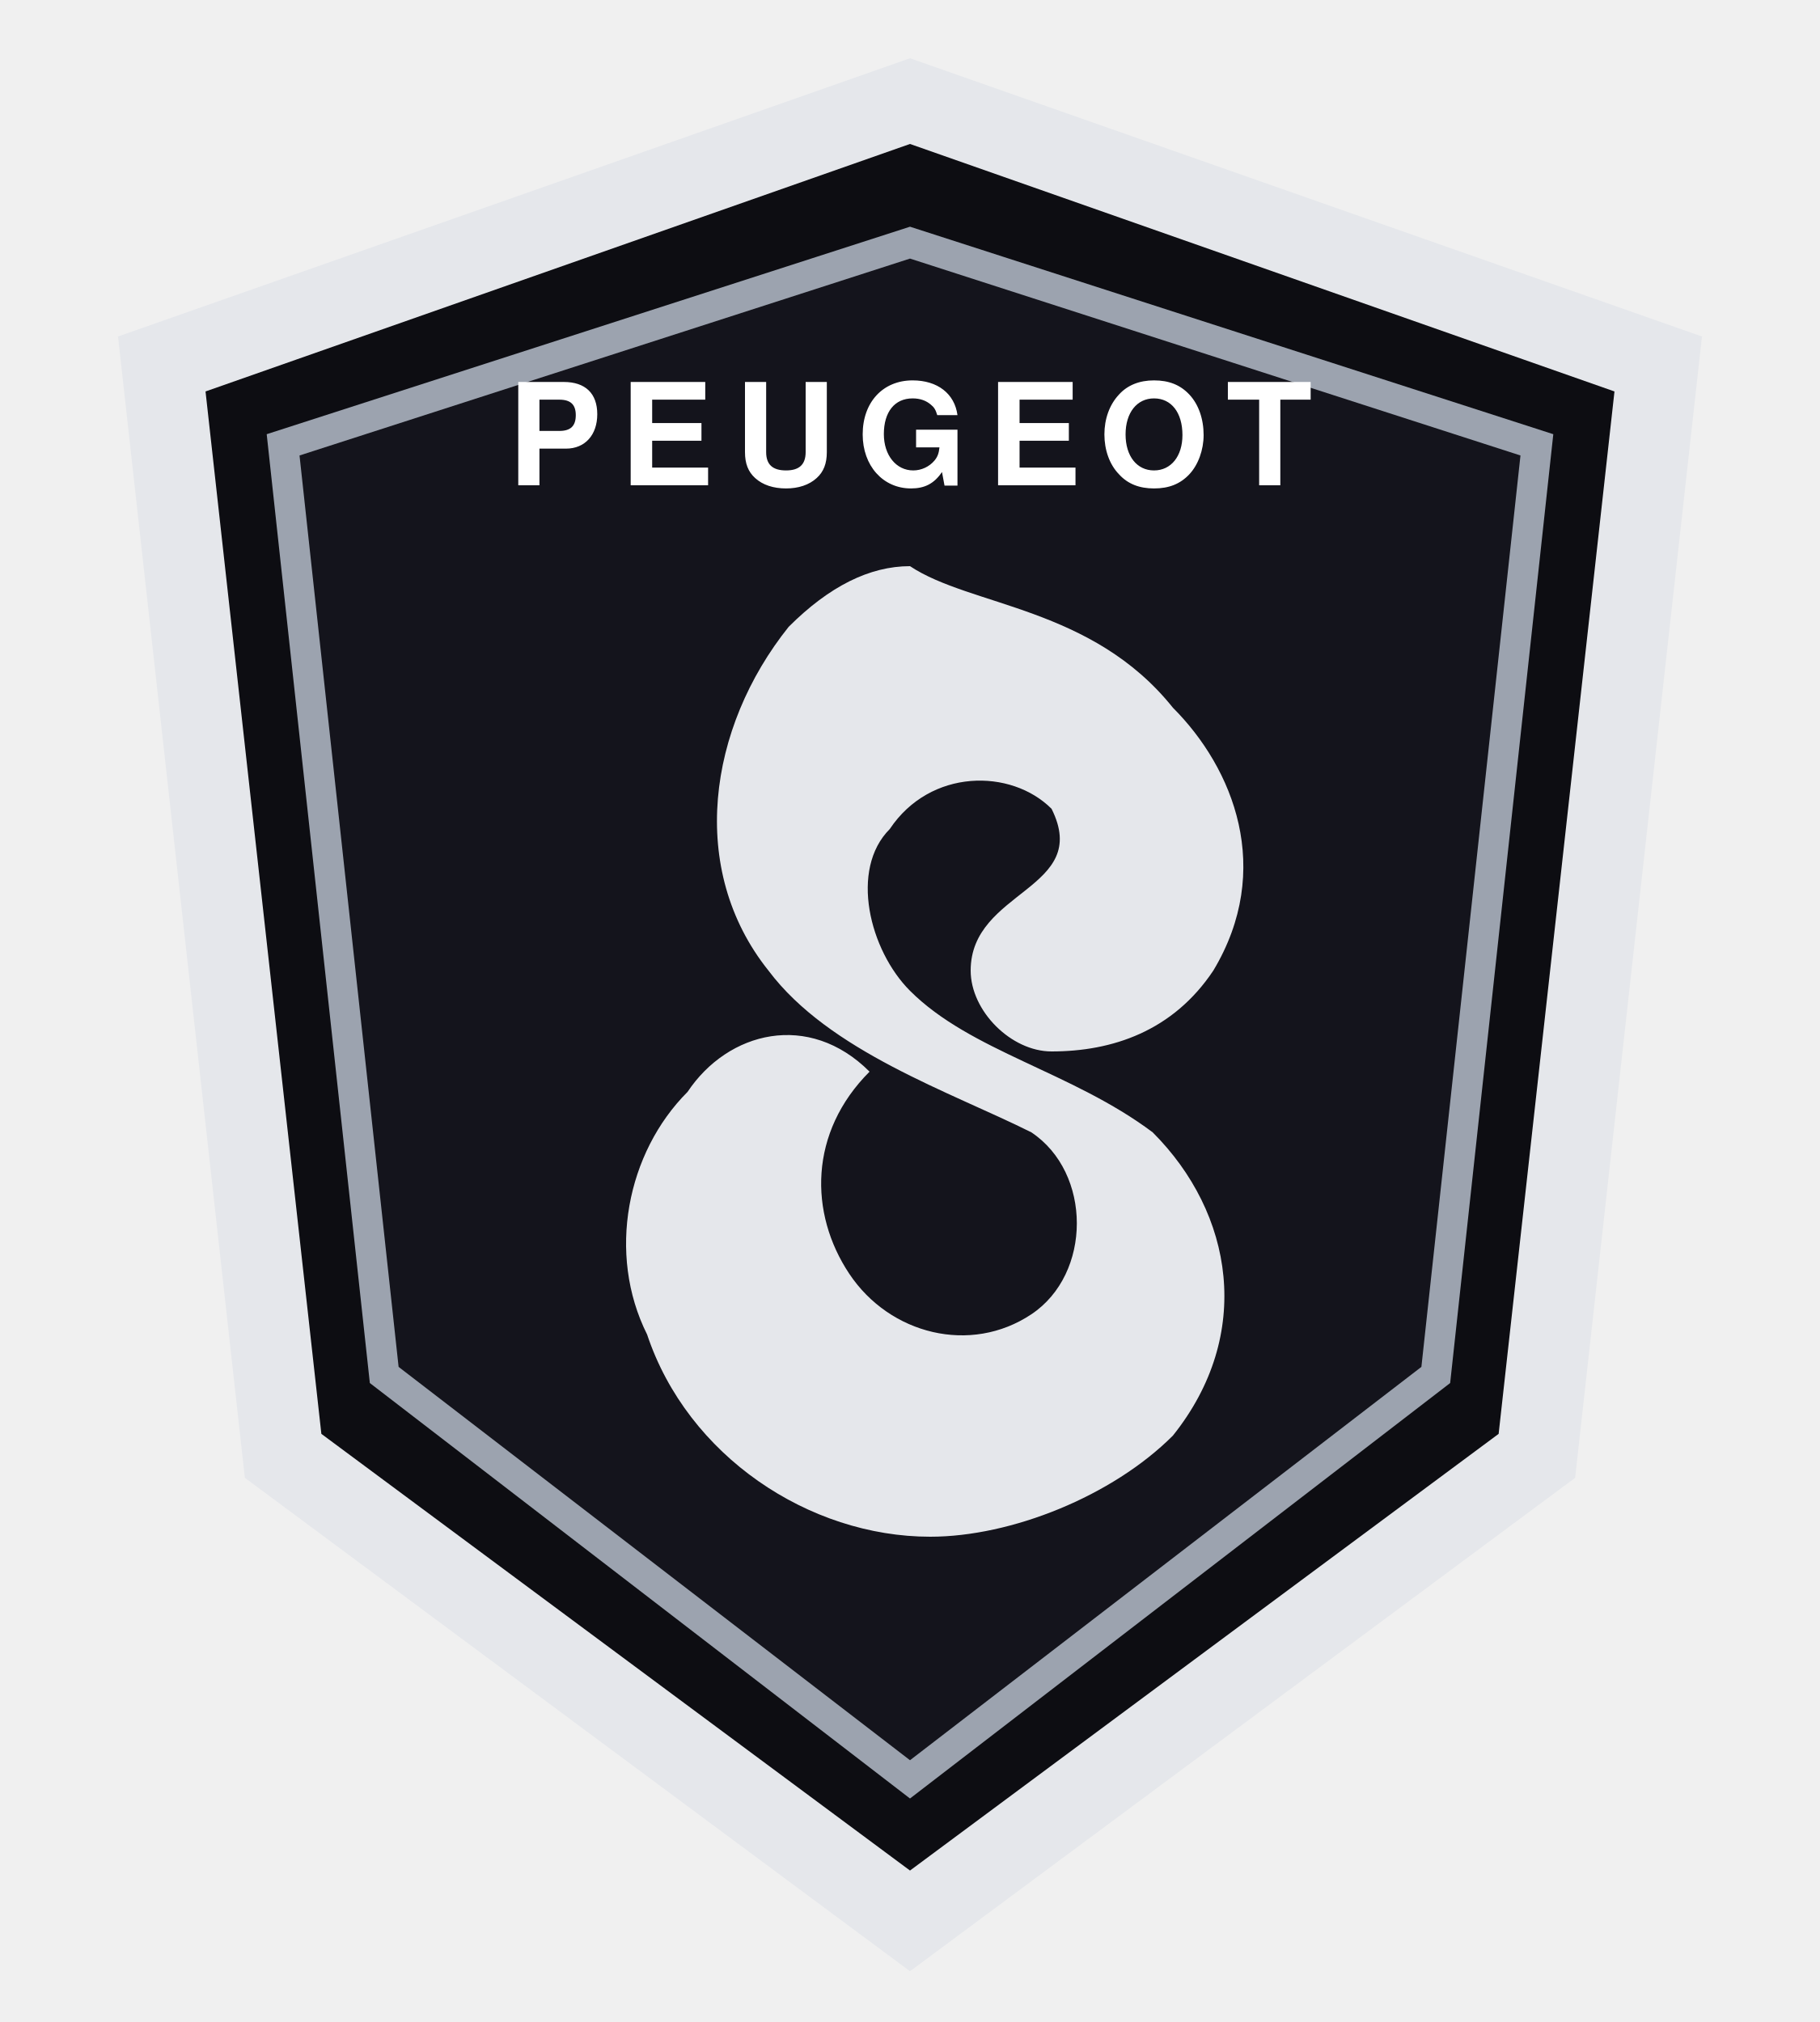
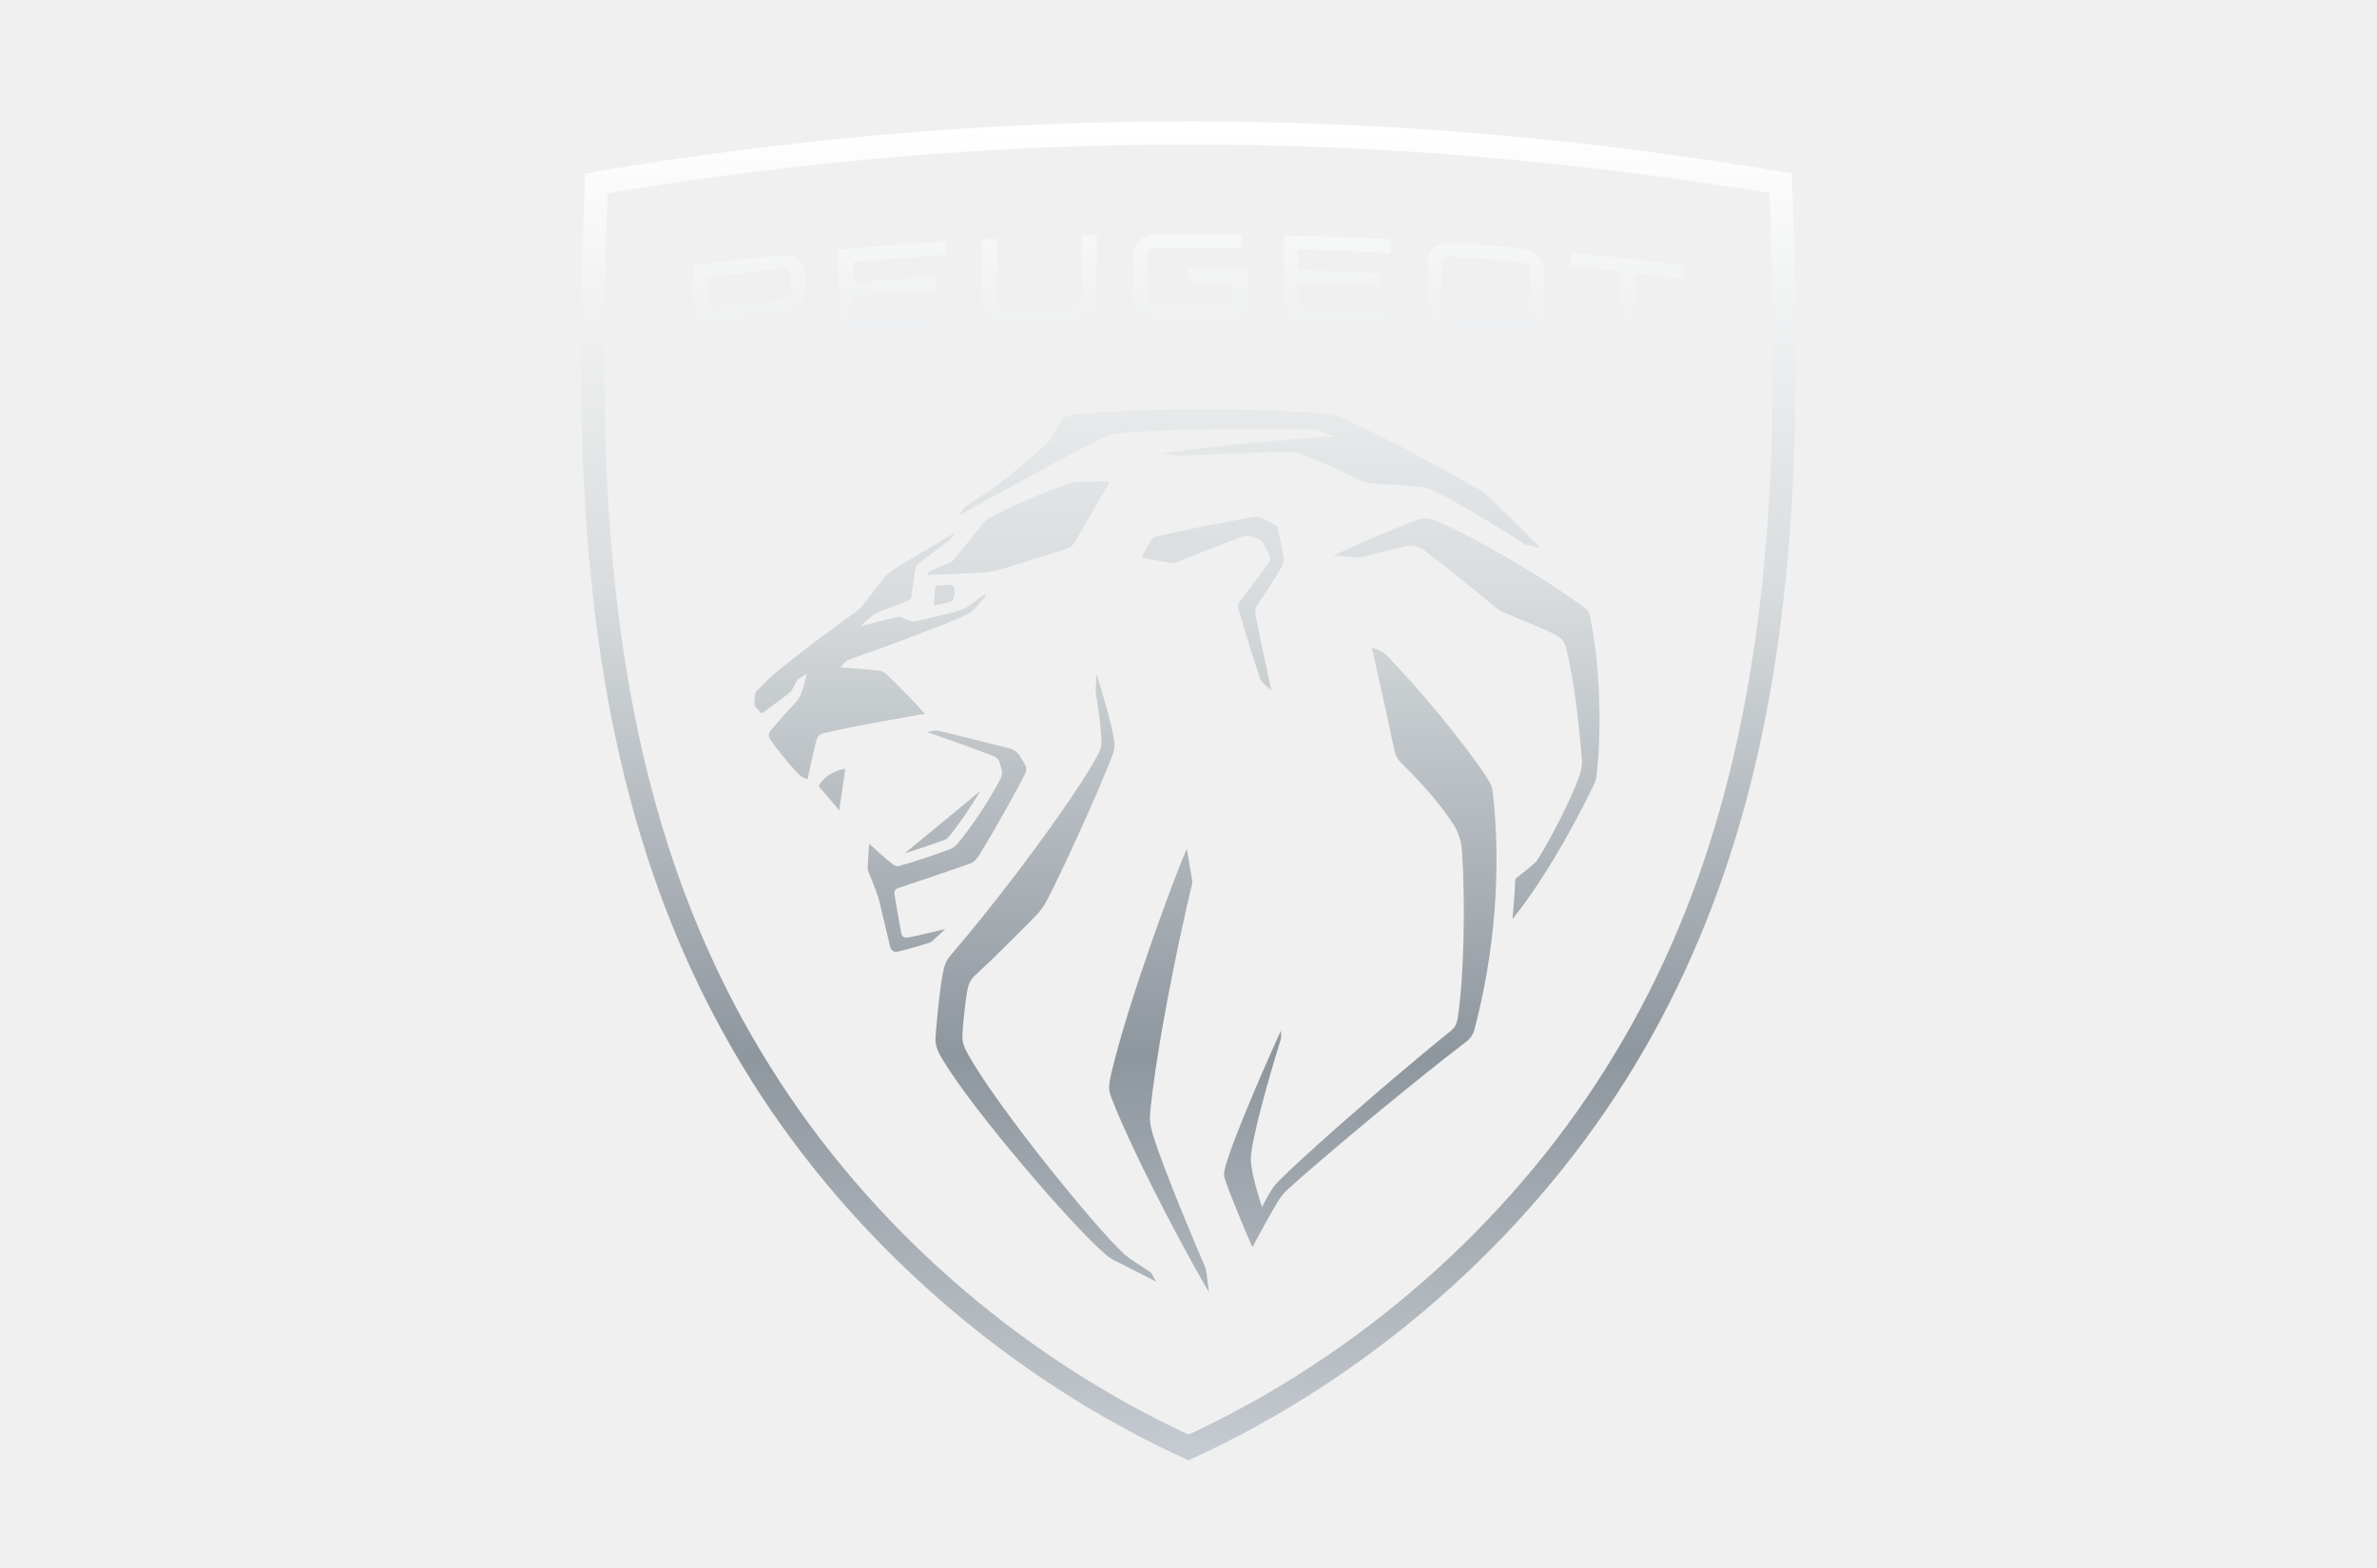
- <svg xmlns="http://www.w3.org/2000/svg" viewBox="0 0 90 100" width="90" height="100">
-   <path d="M45 5 L82 18 L76 72 L45 95 L14 72 L8 18 Z" fill="#0d0d12" stroke="#e5e7eb" stroke-width="4" />
-   <path d="M45 12 L76 22 L71 68 L45 88 L19 68 L14 22 Z" fill="#14141c" stroke="#9ca3af" stroke-width="1.5" />
-   <path d="M45 28 C48 30 54 30 58 35 C61 38 63 43 60 48 C58 51 55 52 52 52 C50 52 48 50 48 48 C48 44 54 44 52 40 C50 38 46 38 44 41 C42 43 43 47 45 49 C48 52 53 53 57 56 C61 60 62 66 58 71 C55 74 50 76 46 76 C40 76 34 72 32 66 C30 62 31 57 34 54 C36 51 40 50 43 53 C40 56 40 60 42 63 C44 66 48 67 51 65 C54 63 54 58 51 56 C47 54 41 52 38 48 C34 43 35 36 39 31 C41 29 43 28 45 28 Z" fill="#e5e7eb" />
-   <text x="45" y="24" font-family="'Helvetica', Arial, sans-serif" font-weight="900" font-size="7" fill="#ffffff" text-anchor="middle" letter-spacing="1">PEUGEOT</text>
+ <svg xmlns="http://www.w3.org/2000/svg" xml:space="preserve" viewBox="0 0 172.23 113.58">
+   <defs>
+     <linearGradient id="peugeotChrome" x1="0%" y1="0%" x2="0%" y2="100%">
+       <stop offset="0%" stop-color="#ffffff" />
+       <stop offset="35%" stop-color="#d8dcde" />
+       <stop offset="70%" stop-color="#8e969e" />
+       <stop offset="100%" stop-color="#c5cbd0" />
+     </linearGradient>
+   </defs>
+   <path d="M86.11 8.79c14.14 0 28.82 1.21 43.72 3.78.22 5.97.47 15.2.05 23.04-.95 17.47-4.79 31.02-12.1 42.67-7.29 11.61-18.57 21.59-31.67 27.52-13.1-5.93-24.38-15.91-31.67-27.52-7.31-11.64-11.15-25.2-12.1-42.67-.43-7.83-.17-17.07.05-23.04C57.29 10 71.97 8.79 86.11 8.79m0 1.68c-13.94 0-28.1 1.19-42.09 3.53-.31 8.86-.31 15.91 0 21.52.93 17.17 4.7 30.47 11.85 41.86s17.87 20.8 30.25 26.56c12.38-5.76 23.1-15.17 30.25-26.56s10.91-24.69 11.85-41.86c.31-5.61.31-12.66 0-21.52-14.01-2.34-28.17-3.53-42.11-3.53m-.12 51.01s.28 1.63.36 2.11c.05.27.06.34-.01.6-.22.85-1.24 5.32-2.05 9.89l-.13.72c-.33 1.93-.62 3.84-.79 5.47-.09.93-.06 1.15.18 1.98.7 2.33 3.27 8.42 3.76 9.53.05.12.09.25.1.38l.19 1.44c-.82-1.25-5.3-9.48-7.06-14.04-.21-.54-.25-.8-.02-1.79 1.23-5.23 4.54-14.14 5.47-16.29m-6.53-12.66s.34 1.12.68 2.33l.12.43c.21.79.4 1.57.46 2.06.06.47.05.6-.11 1.06-.41 1.09-1.16 2.84-1.96 4.63l-.35.77c-.98 2.17-1.98 4.27-2.47 5.18-.24.45-.46.74-.91 1.2-1.02 1.04-2.99 3.02-4.2 4.12-.44.4-.56.74-.65 1.26-.14.83-.29 2.26-.33 2.99-.03.65.07.95.43 1.59 2.14 3.82 9.28 12.61 11.32 14.45.15.13.26.22.57.43.3.2 1.27.83 1.27.83.04.03.07.06.1.1l.35.62s-.03-.02-.09-.05l-.15-.08c-.12-.06-.28-.14-.47-.24l-.45-.23c-.7-.35-1.52-.77-1.96-1-.18-.1-.35-.21-.5-.34-2.38-1.98-9.69-10.53-11.83-14.11-.54-.89-.59-1.18-.52-2.02.13-1.57.34-3.55.53-4.41.11-.52.23-.83.63-1.29 1.34-1.55 2.98-3.59 4.58-5.69l.56-.74c2.42-3.22 4.65-6.44 5.48-8.08.19-.37.21-.5.21-.86.01-1.02-.32-3.01-.4-3.52-.01-.08-.02-.16-.01-.24zm19.93-1.92.62.27c.18.08.35.19.49.34 3.79 3.95 6.81 8.05 7.42 9.14.12.21.2.42.23.65.68 5.77.1 11.88-1.29 17.19-.13.48-.27.72-.73 1.07-1.48 1.12-3.7 2.9-5.9 4.71l-.69.57c-2.65 2.2-5.17 4.35-6.24 5.34q-.405.375-.69.84c-.5.82-1.27 2.22-1.64 2.92l-.1.2c-.08.14-.12.22-.12.22-.5-1.09-1.59-3.75-1.96-4.82-.12-.35-.14-.53-.01-1 .61-2.23 3.48-8.7 4.04-9.88v.48c0 .07-.01.14-.03.2-.25.77-1.8 5.87-2.11 8.08-.07.49-.06.63 0 1.11.14 1.03.76 2.93.76 2.93s.37-.76.71-1.28c.17-.25.27-.38.54-.65 1.38-1.37 3.74-3.48 6.2-5.61l.87-.75c1.89-1.62 3.77-3.2 5.26-4.4.39-.31.53-.52.62-1.12.43-2.93.55-8.19.29-12.02-.05-.72-.28-1.42-.69-2.02-.93-1.38-2.05-2.69-3.74-4.37-.24-.24-.41-.55-.47-.88-.54-2.64-1.64-7.46-1.64-7.46M67.38 53c.24-.08.49-.08.73-.03 1.08.26 3.36.82 5.09 1.26.24.06.54.29.67.5l.38.63c.13.22.14.49.02.72-.31.61-.76 1.43-1.23 2.28l-.36.64a86 86 0 0 1-1.69 2.89c-.25.39-.38.57-.82.72-1.7.6-3.81 1.31-5.06 1.72-.26.08-.34.24-.29.52.09.52.38 2.28.49 2.79.04.19.19.34.47.29.74-.14 2.71-.62 2.71-.62s-.58.54-.93.86c-.06.06-.14.1-.22.13-.54.18-1.85.55-2.26.64-.32.07-.52-.06-.6-.42 0 0-.56-2.38-.76-3.2-.03-.12-.06-.23-.1-.35-.15-.47-.52-1.39-.72-1.88-.02-.06-.04-.12-.03-.18.01-.55.11-1.78.11-1.78s1.21 1.13 1.79 1.54c.13.09.21.11.37.07.8-.21 2.65-.82 3.66-1.2.23-.09.43-.23.59-.42 1.05-1.27 2.36-3.24 3.12-4.73.1-.2.12-.44.06-.66l-.16-.54c-.05-.16-.21-.34-.37-.39-1.79-.68-3.19-1.19-4.85-1.75zm35.33-15.35c.39-.14.82-.13 1.21.03 2.99 1.26 8.03 4.22 10.83 6.3.27.2.38.34.45.67.66 2.99.91 7.62.49 11.51-.03.28-.09.45-.23.75-1.77 3.63-3.77 7.05-5.87 9.68v-.04c.03-.28.18-1.86.19-2.72 0-.1.05-.19.12-.24.39-.3.93-.73 1.23-1 .15-.13.23-.22.31-.35.86-1.38 2.39-4.28 3-6.03.15-.43.21-.88.17-1.33-.2-2.43-.58-5.8-1.15-7.99-.1-.37-.34-.69-.69-.87-.49-.25-1.45-.69-3.64-1.57-.3-.12-.59-.29-.84-.5-1.43-1.21-3.68-3.01-5.07-4.06-.41-.3-.93-.42-1.43-.3-1.02.23-2.31.55-3.04.75-.25.07-.35.07-.6.04-.13-.02-.3-.03-.49-.05l-.27-.02c-.32-.03-.62-.05-.73-.06h-.05c2.39-1.11 4.67-2.07 6.1-2.6M71.05 57.29c-.74 1.22-1.63 2.52-2.3 3.33-.09.11-.2.19-.34.24-.73.27-1.96.69-2.85.96zm-9.8-1.6-.44 3.02-1.49-1.75c.27-.59 1.06-1.14 1.93-1.27m8.02-17.13-.41.5-.07.07c-.36.26-1.87 1.42-2.27 1.74-.12.09-.16.17-.19.32-.09.51-.24 1.48-.29 2.02-.01.16-.08.24-.24.3-.7.28-1.53.58-2.2.85-.14.06-.18.08-.27.14-.07.05-.96.85-.96.85s1.94-.48 2.65-.64c.17-.04.24-.03.4.05.15.07.39.16.52.21.2.07.3.07.52.02.8-.18 2.15-.5 2.86-.69.37-.1.58-.2.89-.42.34-.24 1.21-.89 1.21-.89s-.02.11-.03.18a.3.3 0 0 1-.06.13c-.18.21-.49.56-.64.72-.35.36-.56.49-1 .68-2.03.85-5.51 2.17-8.12 3.07a.8.8 0 0 0-.37.24c-.14.14-.32.34-.32.34s2.13.15 2.78.23c.21.02.36.09.52.23.53.46 2.3 2.28 2.83 2.91 0 0-5.02.84-7.35 1.41-.29.07-.43.25-.5.48-.19.68-.65 2.85-.65 2.85s-.16-.05-.39-.18c-.15-.09-.23-.16-.4-.34-.55-.58-1.46-1.7-1.89-2.34-.13-.19-.18-.43-.02-.63.47-.58 1.42-1.64 1.94-2.19.06-.06.13-.16.2-.31.18-.35.41-1.24.49-1.56l.03-.1v-.01l-.01.01-.1.06c-.13.08-.34.21-.43.27-.13.09-.17.12-.23.24-.08.18-.23.46-.35.65-.04.06-.14.16-.19.2-.67.51-1.4 1.06-1.93 1.43-.04.02-.08.01-.11-.02-.07-.07-.35-.39-.4-.46a.34.34 0 0 1-.06-.2c0-.13.01-.37.02-.54.02-.21.07-.3.33-.56.28-.29.59-.6.91-.91.79-.66 2.77-2.28 6.32-4.81.07-.05.13-.1.18-.17.37-.5 1.43-1.88 1.69-2.2.04-.05.08-.09.12-.13.42-.33.62-.47 1.05-.74 1-.6 2.91-1.73 3.99-2.36m21.62-1.12c.15-.03.3 0 .44.06l1.04.5c.1.05.18.14.2.25.14.59.31 1.38.43 2.05.05.28 0 .56-.15.81-.43.75-1.31 2.09-1.8 2.81-.11.16-.12.36-.09.55.22 1.24 1.16 5.55 1.16 5.55l-.59-.53a.8.8 0 0 1-.24-.37c-.42-1.22-1.2-3.77-1.56-5.01-.06-.2-.01-.42.12-.59.61-.74 1.5-1.93 2.02-2.68.15-.21.19-.45.11-.62-.12-.25-.32-.62-.51-.96a.48.48 0 0 0-.24-.2l-.7-.23a.55.55 0 0 0-.38.01c-1.53.56-3.59 1.36-4.85 1.88-.18.08-.26.08-.48.05-.37-.05-1.43-.24-1.95-.34-.09-.02-.14-.12-.09-.21l.62-1.07c.08-.14.22-.25.39-.28 1.97-.47 4.6-.99 7.1-1.43m-22.01 4.92c.09-.01.18.04.22.13.12.29.09.62-.03.89-.05.11-.19.22-.31.25l-.99.22c-.06.01-.11-.03-.11-.1l.09-1.17a.17.17 0 0 1 .15-.15zm11.3-7.49c.11 0 .19.12.13.22l-2.42 4.17c-.13.25-.36.43-.63.51l-4.54 1.42c-.53.16-.97.25-1.52.29-1.01.08-4 .17-4 .17l.07-.14c.03-.07.09-.12.15-.15l1.41-.6a.6.6 0 0 0 .27-.2l2.18-2.69c.12-.14.27-.28.43-.37 1.44-.76 4.01-1.9 5.81-2.5.17-.06.4-.09.58-.09zm-2.43-4.84c5.01-.44 11.78-.56 18.26-.07.37.03.73.11 1.07.26 2.12.89 5.88 2.85 10.07 5.24.18.11.36.23.52.37 1.11.98 3.92 3.85 3.92 3.85l-.88-.17a.85.85 0 0 1-.34-.14c-1.77-1.19-4.36-2.74-6.53-3.84-.26-.13-.54-.21-.82-.24-1.05-.11-2.48-.21-3.41-.25-.46-.02-.77-.1-1.22-.32-.86-.44-2.94-1.38-3.98-1.78-.44-.17-.67-.21-1.11-.2-1.78.03-5.84.16-7.92.28-.07 0-.14 0-.21-.01l-.99-.15c2.8-.48 9.73-1.1 12.6-1.25l-1.17-.39c-.23-.07-.46-.11-.7-.12-.62-.01-2.01-.04-3.8-.04h-.61c-2.72.01-6.22.07-9.45.32-.28.02-.56.09-.82.2-1.3.57-4.49 2.3-7.68 4.07l-.71.39c-.82.46-1.64.92-2.42 1.35 0 0 .4-.51.47-.61.07-.09.09-.1.18-.16.13-.08.57-.37 1.01-.67l.33-.22c.26-.18.5-.34.63-.43.07-.04.11-.08.19-.14.96-.72 2.48-2 3.38-2.8.2-.18.38-.39.52-.62.29-.47.61-.99.81-1.27.17-.24.45-.41.81-.44M56.43 18.51c1.24-.13 1.93.35 1.93 1.61v.69c0 1.28-.69 1.8-1.93 1.93-1.71.18-3.42.37-5.13.58v1.89c-.36.04-.72.09-1.08.13v-6.12c2.07-.26 4.14-.5 6.21-.71m57.4-.2c2.73.27 5.45.57 8.17.91v.99c-1.18-.15-2.35-.29-3.53-.42v5.14l-1.08-.12v-5.14c-1.19-.13-2.37-.25-3.56-.37zm-45.3-.81v.99c-2.24.14-4.49.3-6.73.49v1.51c1.99-.17 3.99-.32 5.98-.45v.99c-1.99.13-3.99.28-5.98.45v1.65c2.24-.19 4.48-.36 6.73-.49v.99c-2.59.16-5.19.36-7.78.59V18.1c2.59-.24 5.18-.44 7.78-.6m34.89 1.68c0-1.37.68-1.66 2.21-1.55 1.35.09 2.69.19 4.04.31 1.33.11 2.21.48 2.21 1.89v2.73c0 1.38-.76 1.62-2.21 1.5-1.35-.11-2.69-.21-4.04-.3-1.47-.1-2.21-.38-2.21-1.84zm-10.43-2.13c2.6.06 5.19.16 7.79.29v.99c-2.24-.11-4.49-.2-6.74-.27v1.51c2 .06 3.99.13 5.99.23v.99c-2-.1-3.99-.17-5.99-.23v1.65c2.25.06 4.49.15 6.74.27v.99c-2.6-.13-5.19-.23-7.79-.29zm-13.52-.01v4.43c0 1.4-.74 1.71-2.22 1.75q-1.935.06-3.87.15c-1.37.06-2.21-.2-2.21-1.59v-4.43l1.05-.05v4.62c0 .28.24.51.56.49 1.69-.08 3.38-.14 5.07-.19.32-.01.53-.25.53-.54v-4.62c.37 0 .73-.01 1.09-.02m25.56 1.54c-.32-.02-.56.2-.56.52v3.03c0 .28.24.58.56.6 1.75.12 3.49.25 5.24.4.28.02.56-.23.56-.51v-3.03c0-.32-.28-.58-.56-.61-1.75-.16-3.49-.29-5.24-.4m-20.9-1.61c1.94-.01 3.87-.01 5.81.02v.99c-2.07-.03-4.14-.03-6.21-.02-.28 0-.56.25-.56.53v3.07c0 .28.28.56.56.56 1.86-.02 3.71-.01 5.57.01v-1.65c-1.08-.01-2.15-.02-3.23-.02v-.99q2.145 0 4.29.03v3.63c-2.01-.03-4.01-.04-6.02-.03-1.47.01-2.22-.24-2.22-1.67v-2.67c-.01-1.34.66-1.78 2.01-1.79m-27.3 2.49h-.08c-1.82.19-3.63.39-5.45.62v2.25c1.81-.22 3.63-.43 5.45-.61.28-.03.56-.28.56-.55v-1.24c0-.28-.28-.49-.56-.46z" style="fill-rule:evenodd;clip-rule:evenodd;fill:url(#peugeotChrome)" />
</svg>
